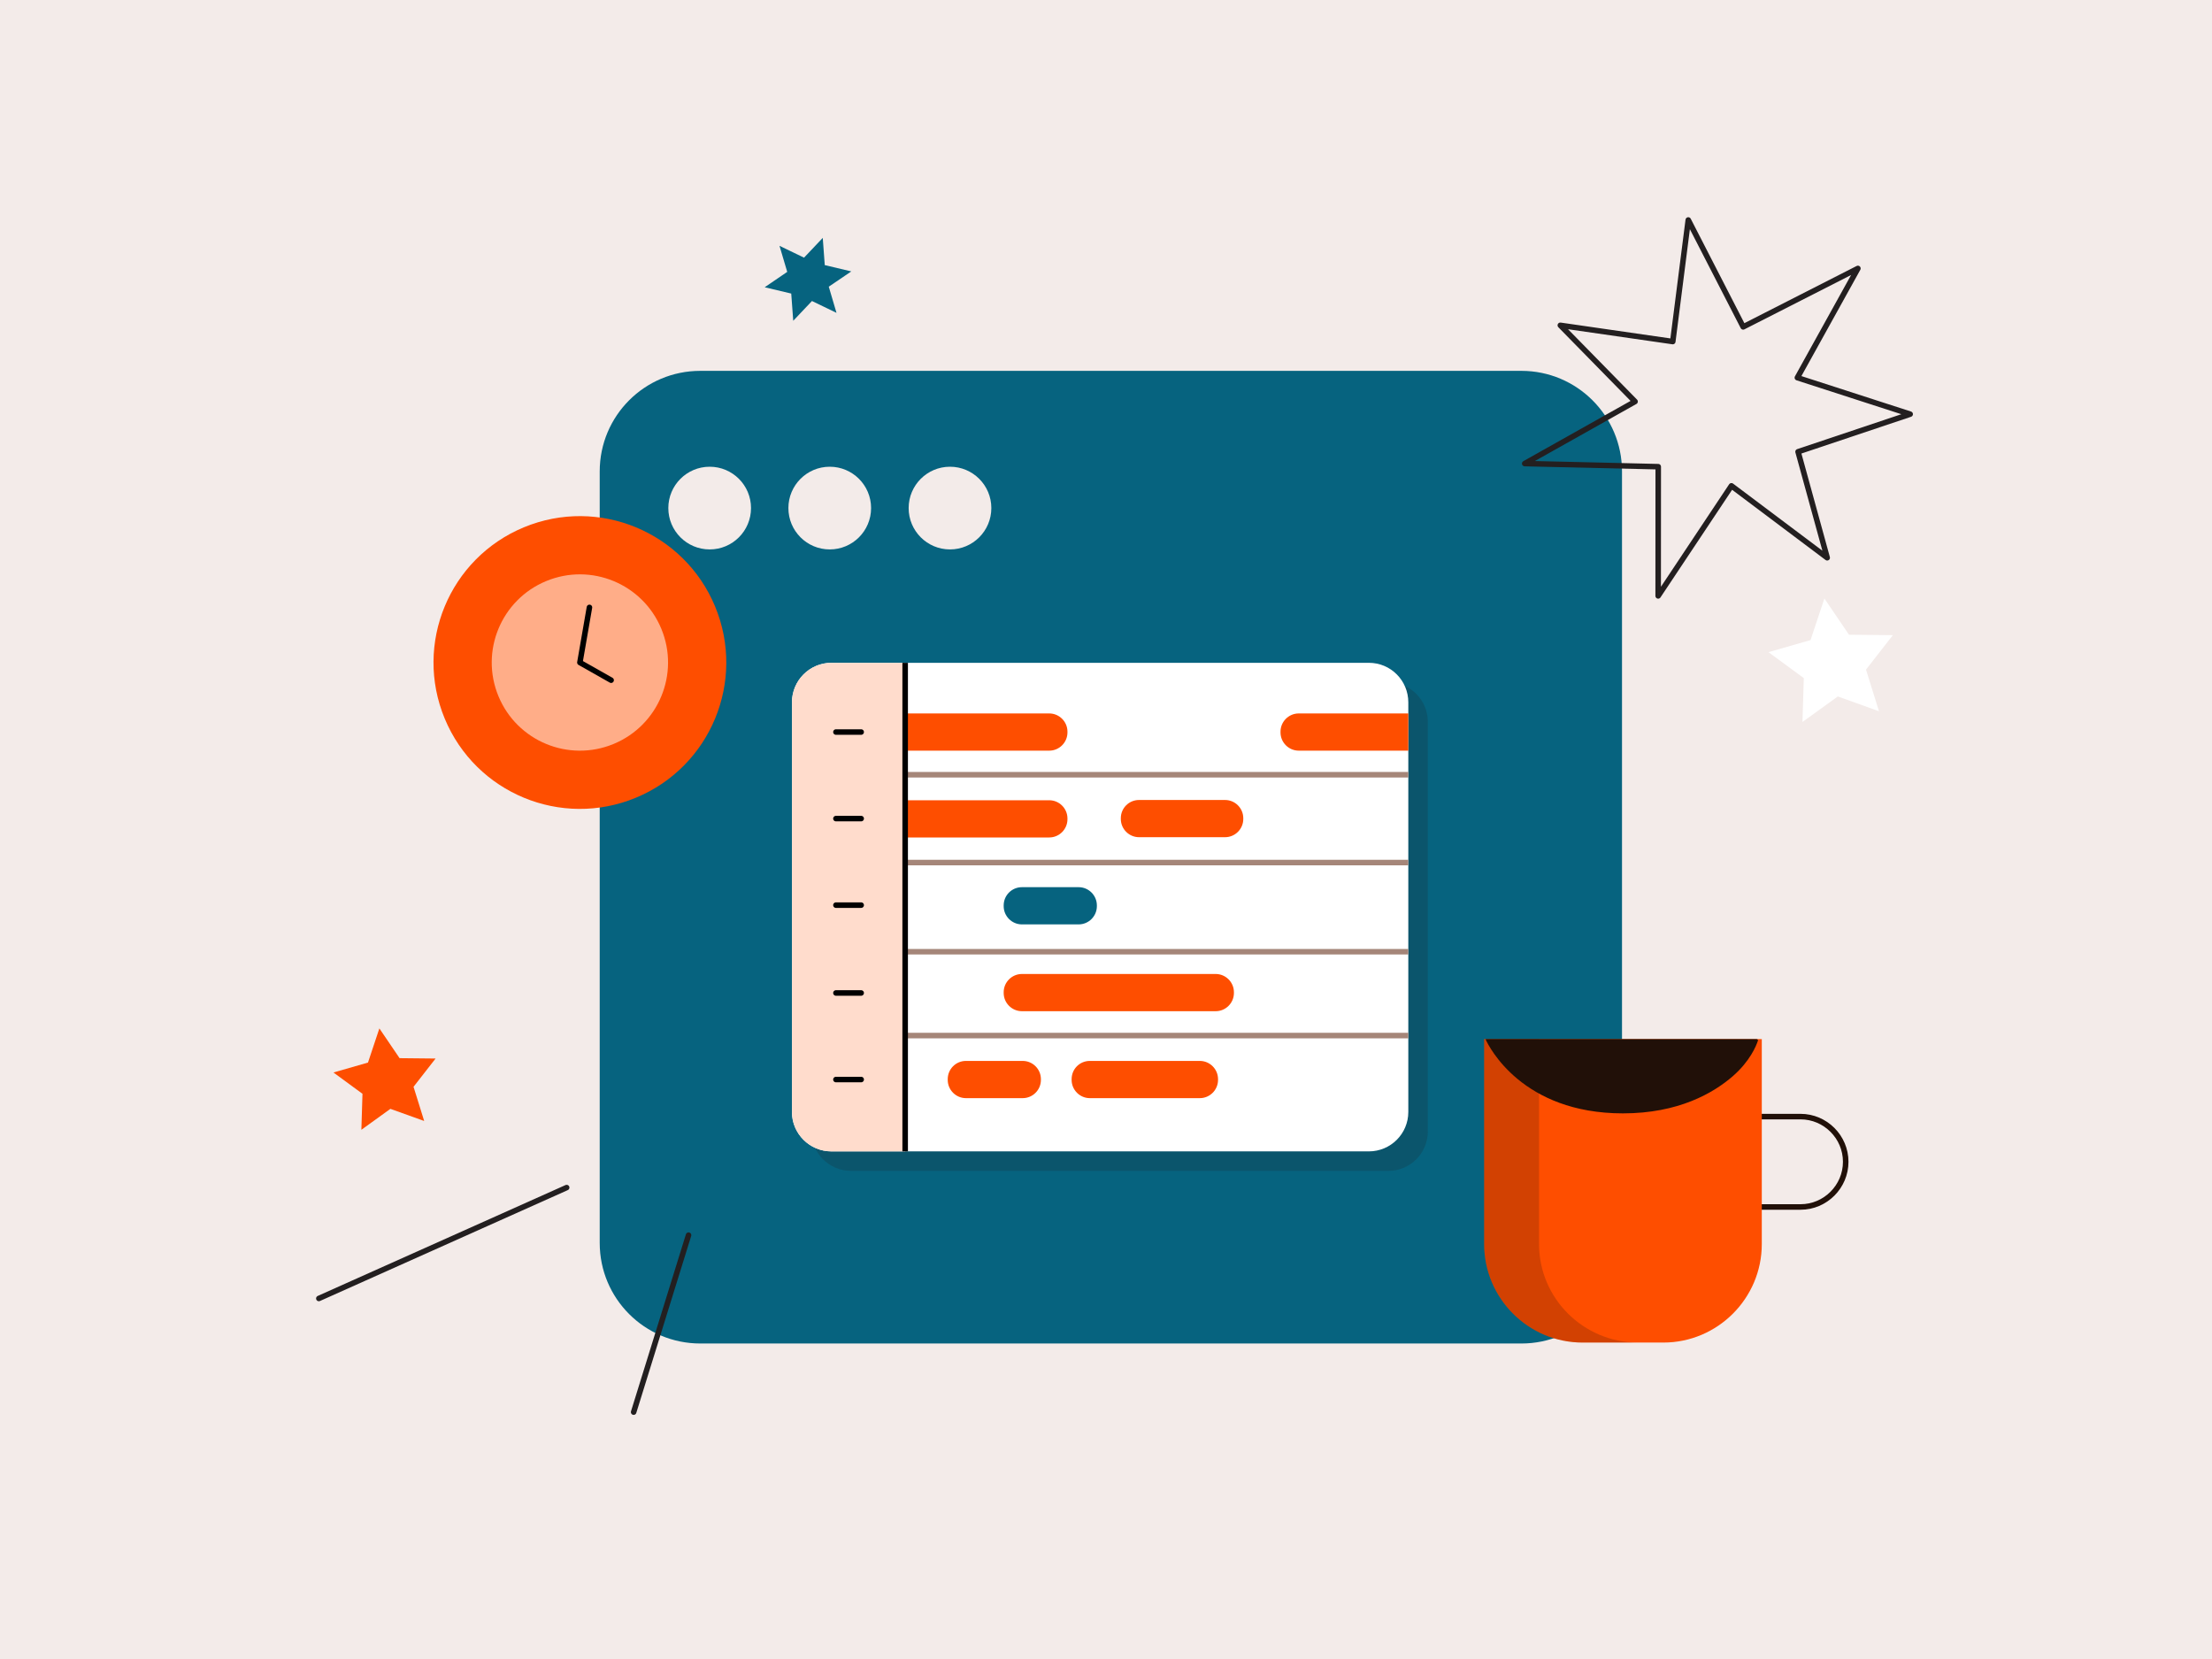
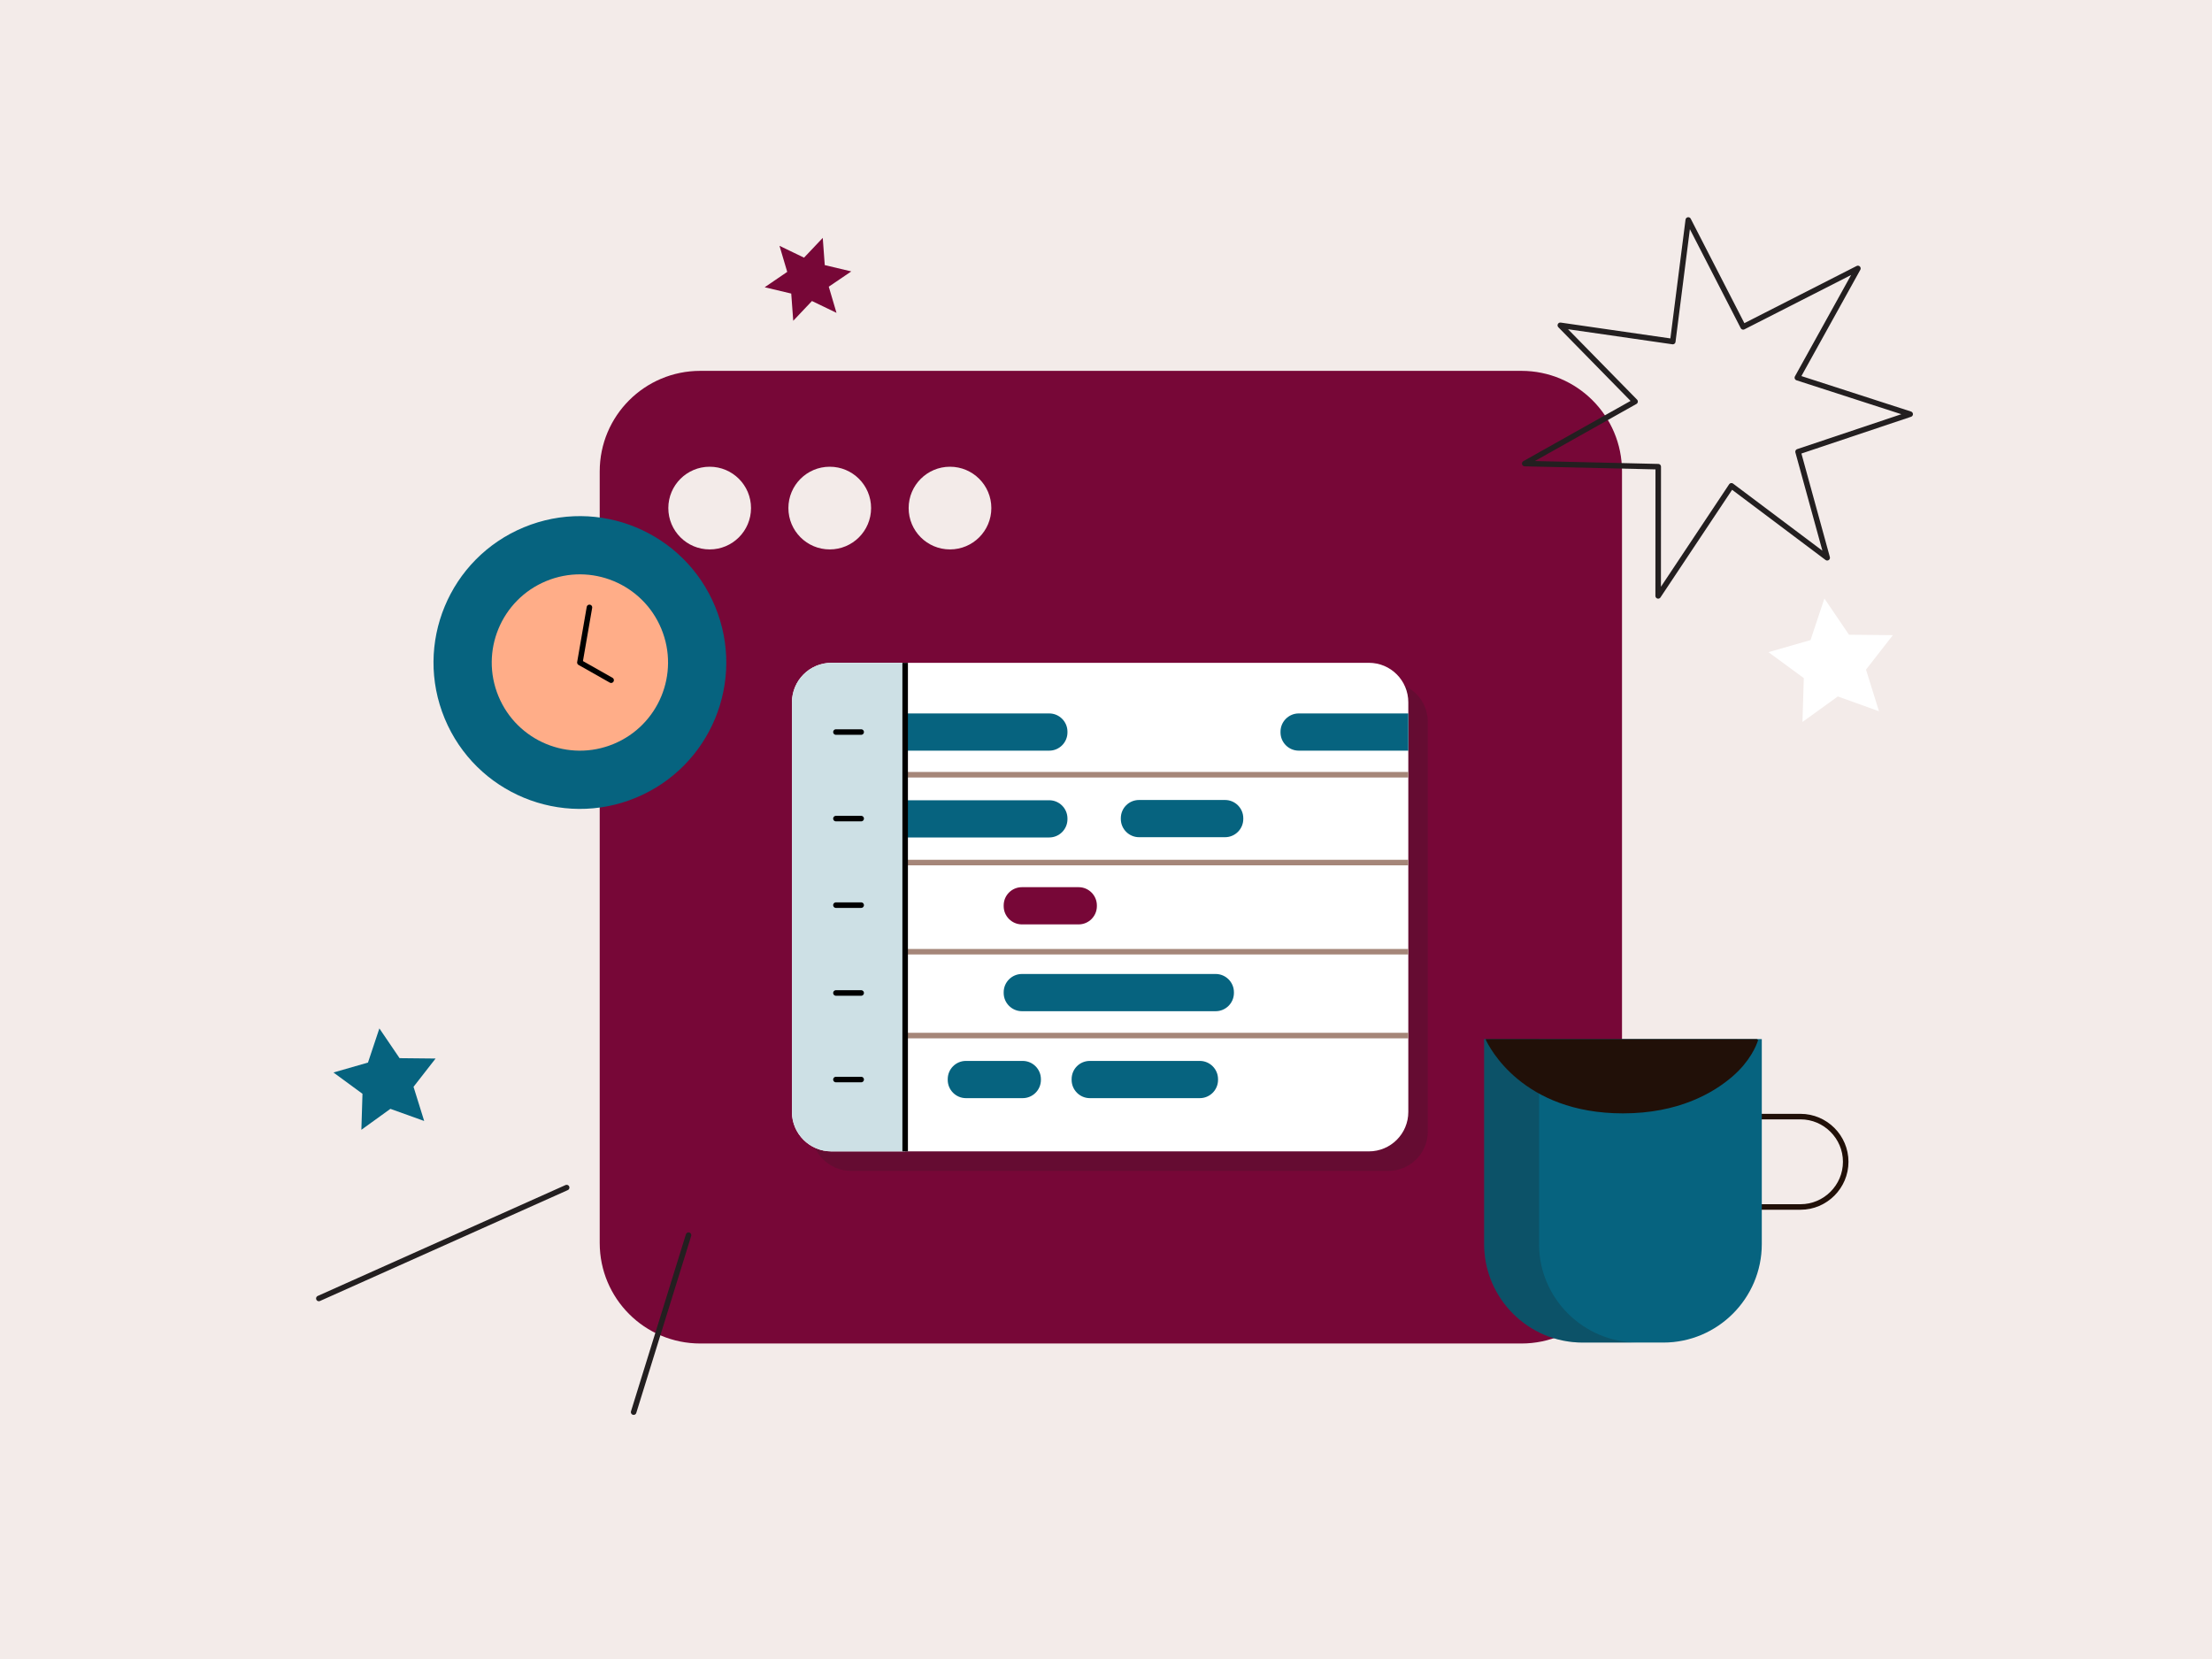
<svg xmlns="http://www.w3.org/2000/svg" height="1200" width="1600" version="1.1">
  <rect fill="#f3ebe9" width="1600" height="1200" />
  <g>
-     <path d="M1100.5 268.25H506.53C466.31 268.25 433.79 300.77 433.79 340.99V899.04C433.79 939.27 466.31 971.79 506.53 971.79H1100.5C1140.72 971.79 1173.24 939.27 1173.24 899.04V340.99C1173.24 300.77 1140.59 268.25 1100.5 268.25Z" fill="#06637f" opacity="1" stroke-width="4" stroke="none" />
+     <path d="M1100.5 268.25H506.53C466.31 268.25 433.79 300.77 433.79 340.99V899.04C433.79 939.27 466.31 971.79 506.53 971.79H1100.5C1140.72 971.79 1173.24 939.27 1173.24 899.04V340.99C1173.24 300.77 1140.59 268.25 1100.5 268.25Z" fill="#770737" opacity="1" stroke-width="4" stroke="none" />
    <path d="M513.33 397.41C529.85 397.41 543.23 384.03 543.23 367.5 543.23 350.98 529.85 337.6 513.33 337.6 496.8 337.6 483.42 350.98 483.42 367.5 483.42 384.03 496.8 397.41 513.33 397.41Z" fill="#f3ebe9" opacity="1" stroke-width="4" stroke="none" />
    <path d="M600.17 397.41C616.69 397.41 630.08 384.03 630.08 367.5 630.08 350.98 616.69 337.6 600.17 337.6 583.65 337.6 570.27 350.98 570.27 367.5 570.27 384.03 583.65 397.41 600.17 397.41Z" fill="#f3ebe9" opacity="1" stroke-width="4" stroke="none" />
    <path d="M687.15 397.41C703.67 397.41 717.06 384.03 717.06 367.5 717.06 350.98 703.67 337.6 687.15 337.6 670.63 337.6 657.25 350.98 657.25 367.5 657.25 384.03 670.63 397.41 687.15 397.41Z" fill="#f3ebe9" opacity="1" stroke-width="4" stroke="none" />
  </g>
  <g>
    <path d="M615.57 493.55H1004.27C1020.08 493.55 1032.79 506.35 1032.79 522.16V818.42C1032.79 834.23 1019.99 846.94 1004.27 846.94H615.57C599.76 846.94 586.95 834.14 586.95 818.42V522.16C587.05 506.35 599.76 493.55 615.57 493.55Z" fill="#202020" opacity="0.2" stroke-width="4" stroke="none" />
    <path d="M601.45 479.43H990.15C1005.96 479.43 1018.67 492.23 1018.67 508.04V804.3C1018.67 820.11 1005.87 832.82 990.15 832.82H601.45C585.63 832.82 572.83 820.02 572.83 804.3V508.04C572.93 492.23 585.63 479.43 601.45 479.43Z" fill="#ffffff" opacity="1" stroke-width="4" stroke="none" />
-     <path d="M636.09 516.05H758.94C766.19 516.05 772.12 521.98 772.12 529.22V529.79C772.12 537.04 766.19 542.97 758.94 542.97H636.09C628.84 542.97 622.91 537.04 622.91 529.79V529.22C622.91 521.98 628.84 516.05 636.09 516.05Z" fill="#fe4e00" opacity="1" stroke-width="4" stroke="none" />
-     <path d="M939.41 516.05H1018.67V542.97H939.41C932.16 542.97 926.23 537.04 926.23 529.79V529.22C926.23 521.98 932.16 516.05 939.41 516.05Z" fill="#fe4e00" opacity="1" stroke-width="4" stroke="none" />
-     <path d="M739.17 641.72H780.22C787.47 641.72 793.4 647.65 793.4 654.9V655.46C793.4 662.71 787.47 668.64 780.22 668.64H739.17C731.93 668.64 725.99 662.71 725.99 655.46V654.9C725.99 647.56 731.93 641.72 739.17 641.72Z" fill="#06637f" opacity="1" stroke-width="4" stroke="none" />
-     <path d="M698.69 767.39H739.74C746.99 767.39 752.92 773.32 752.92 780.57V781.14C752.92 788.39 746.99 794.32 739.74 794.32H698.69C691.45 794.32 685.52 788.39 685.52 781.14V780.57C685.52 773.23 691.45 767.39 698.69 767.39Z" fill="#fe4e00" opacity="1" stroke-width="4" stroke="none" />
-     <path d="M788.31 767.39H867.86C875.11 767.39 881.04 773.32 881.04 780.57V781.14C881.04 788.39 875.11 794.32 867.86 794.32H788.31C781.07 794.32 775.14 788.39 775.14 781.14V780.57C775.14 773.23 780.97 767.39 788.31 767.39Z" fill="#fe4e00" opacity="1" stroke-width="4" stroke="none" />
-     <path d="M739.17 704.51H879.35C886.59 704.51 892.53 710.44 892.53 717.69V718.25C892.53 725.5 886.59 731.43 879.35 731.43H739.17C731.93 731.43 725.99 725.5 725.99 718.25V717.69C725.99 710.44 731.93 704.51 739.17 704.51Z" fill="#fe4e00" opacity="1" stroke-width="4" stroke="none" />
-     <path d="M636.09 578.84H758.94C766.19 578.84 772.12 584.77 772.12 592.01V592.58C772.12 599.83 766.19 605.76 758.94 605.76H636.09C628.84 605.76 622.91 599.83 622.91 592.58V592.01C622.91 584.77 628.84 578.84 636.09 578.84Z" fill="#fe4e00" opacity="1" stroke-width="4" stroke="none" />
-     <path d="M823.9 578.65H886.12C893.37 578.65 899.3 584.58 899.3 591.83V592.39C899.3 599.64 893.37 605.57 886.12 605.57H823.9C816.65 605.57 810.72 599.64 810.72 592.39V591.83C810.72 584.48 816.65 578.65 823.9 578.65Z" fill="#fe4e00" opacity="1" stroke-width="4" stroke="none" />
+     <path d="M636.09 516.05H758.94C766.19 516.05 772.12 521.98 772.12 529.22V529.79C772.12 537.04 766.19 542.97 758.94 542.97H636.09C628.84 542.97 622.91 537.04 622.91 529.79V529.22C622.91 521.98 628.84 516.05 636.09 516.05Z" fill="#06637F" opacity="1" stroke-width="4" stroke="none" />
+     <path d="M939.41 516.05H1018.67V542.97H939.41C932.16 542.97 926.23 537.04 926.23 529.79V529.22C926.23 521.98 932.16 516.05 939.41 516.05Z" fill="#06637F" opacity="1" stroke-width="4" stroke="none" />
+     <path d="M739.17 641.72H780.22C787.47 641.72 793.4 647.65 793.4 654.9V655.46C793.4 662.71 787.47 668.64 780.22 668.64H739.17C731.93 668.64 725.99 662.71 725.99 655.46V654.9C725.99 647.56 731.93 641.72 739.17 641.72Z" fill="#770737" opacity="1" stroke-width="4" stroke="none" />
+     <path d="M698.69 767.39H739.74C746.99 767.39 752.92 773.32 752.92 780.57V781.14C752.92 788.39 746.99 794.32 739.74 794.32H698.69C691.45 794.32 685.52 788.39 685.52 781.14V780.57C685.52 773.23 691.45 767.39 698.69 767.39Z" fill="#06637F" opacity="1" stroke-width="4" stroke="none" />
+     <path d="M788.31 767.39H867.86C875.11 767.39 881.04 773.32 881.04 780.57V781.14C881.04 788.39 875.11 794.32 867.86 794.32H788.31C781.07 794.32 775.14 788.39 775.14 781.14V780.57C775.14 773.23 780.97 767.39 788.31 767.39Z" fill="#06637F" opacity="1" stroke-width="4" stroke="none" />
+     <path d="M739.17 704.51H879.35C886.59 704.51 892.53 710.44 892.53 717.69V718.25C892.53 725.5 886.59 731.43 879.35 731.43H739.17C731.93 731.43 725.99 725.5 725.99 718.25V717.69C725.99 710.44 731.93 704.51 739.17 704.51Z" fill="#06637F" opacity="1" stroke-width="4" stroke="none" />
+     <path d="M636.09 578.84H758.94C766.19 578.84 772.12 584.77 772.12 592.01V592.58C772.12 599.83 766.19 605.76 758.94 605.76H636.09C628.84 605.76 622.91 599.83 622.91 592.58V592.01C622.91 584.77 628.84 578.84 636.09 578.84Z" fill="#06637F" opacity="1" stroke-width="4" stroke="none" />
+     <path d="M823.9 578.65H886.12C893.37 578.65 899.3 584.58 899.3 591.83V592.39C899.3 599.64 893.37 605.57 886.12 605.57H823.9C816.65 605.57 810.72 599.64 810.72 592.39V591.83C810.72 584.48 816.65 578.65 823.9 578.65Z" fill="#06637F" opacity="1" stroke-width="4" stroke="none" />
    <path d="M601.45 479.43H654.73V832.82H601.45C585.63 832.82 572.83 820.02 572.83 804.3V508.04C572.83 492.23 585.63 479.43 601.45 479.43Z" fill="#ffffff" opacity="1" stroke-width="4" stroke="none" />
-     <path d="M601.45 479.43H654.73V832.82H601.45C585.63 832.82 572.83 820.02 572.83 804.3V508.04C572.83 492.23 585.63 479.43 601.45 479.43Z" fill="#fe4e00" opacity="0.2" stroke-width="4" stroke="none" />
+     <path d="M601.45 479.43H654.73V832.82H601.45C585.63 832.82 572.83 820.02 572.83 804.3V508.04C572.83 492.23 585.63 479.43 601.45 479.43Z" fill="#06637F" opacity="0.2" stroke-width="4" stroke="none" />
    <path d="M1018.67 560.38H655.67" stroke="#a58679" stroke-width="4" stroke-linejoin="round" opacity="1" fill="none" />
    <path d="M1018.67 623.93H655.67" stroke="#a58679" stroke-width="4" stroke-linejoin="round" opacity="1" fill="none" />
    <path d="M1018.67 688.41H655.67" stroke="#a58679" stroke-width="4" stroke-linejoin="round" opacity="1" fill="none" />
    <path d="M1018.67 749.04H655.67" stroke="#a58679" stroke-width="4" stroke-linejoin="round" opacity="1" fill="none" />
    <path d="M654.73 479.43V832.82" stroke="#000000" stroke-width="4" stroke-linejoin="round" opacity="1" fill="none" />
    <path d="M604.65 529.51H622.91" stroke="#000000" stroke-width="4" stroke-linecap="round" stroke-linejoin="round" opacity="1" fill="none" />
    <path d="M604.65 592.11H622.91" stroke="#000000" stroke-width="4" stroke-linecap="round" stroke-linejoin="round" opacity="1" fill="none" />
    <path d="M604.65 654.71H622.91" stroke="#000000" stroke-width="4" stroke-linecap="round" stroke-linejoin="round" opacity="1" fill="none" />
    <path d="M604.65 718.25H622.91" stroke="#000000" stroke-width="4" stroke-linecap="round" stroke-linejoin="round" opacity="1" fill="none" />
    <path d="M604.65 780.86H622.91" stroke="#000000" stroke-width="4" stroke-linecap="round" stroke-linejoin="round" opacity="1" fill="none" />
  </g>
  <g>
    <path d="M1302.37 807.67H1236.52V873.04H1302.37C1320.34 873.04 1335.05 858.33 1335.05 840.35 1335.05 822.38 1320.34 807.67 1302.37 807.67Z" stroke="#211008" stroke-width="4" stroke-linecap="round" stroke-linejoin="round" opacity="1" fill="none" />
-     <path d="M1203.13 971.11C1242.36 971.11 1274.35 939.12 1274.35 899.9V751.63H1073.54V899.9C1073.54 939.12 1105.53 971.11 1144.76 971.11H1203.13Z" fill="#fe4e00" opacity="1" stroke-width="4" stroke="none" />
+     <path d="M1203.13 971.11C1242.36 971.11 1274.35 939.12 1274.35 899.9V751.63H1073.54V899.9C1073.54 939.12 1105.53 971.11 1144.76 971.11H1203.13Z" fill="#06637F" opacity="1" stroke-width="4" stroke="none" />
    <path d="M1184.45 971.11C1145.22 970.88 1113.24 939.12 1113.24 899.9V751.63H1073.54V899.9C1073.54 939.12 1105.53 971.11 1144.76 971.11H1184.45Z" fill="#211008" opacity="0.2" stroke-width="4" stroke="none" />
    <path d="M1173.94 805.33C1214.1 805.33 1239.32 790.62 1253.33 778.48 1265.94 767.5 1270.38 756.3 1271.54 752.79 1271.78 752.33 1271.31 751.63 1270.61 751.63H1074.94C1074.71 751.63 1074.48 751.86 1074.71 752.09 1077.04 757 1100.86 805.33 1173.94 805.33Z" fill="#211008" opacity="1" stroke-width="4" stroke="none" />
  </g>
  <g>
-     <path d="M459.98 577.01C514 554.63 539.64 492.7 517.25 438.68 494.87 384.67 432.94 359.03 378.92 381.42 324.91 403.8 299.27 465.73 321.66 519.74 344.04 573.76 405.97 599.4 459.98 577.01Z" fill="#fe4e00" opacity="1" stroke-width="4" stroke="none" />
+     <path d="M459.98 577.01C514 554.63 539.64 492.7 517.25 438.68 494.87 384.67 432.94 359.03 378.92 381.42 324.91 403.8 299.27 465.73 321.66 519.74 344.04 573.76 405.97 599.4 459.98 577.01Z" fill="#06637F" opacity="1" stroke-width="4" stroke="none" />
    <path d="M443.86 538.11C476.39 524.63 491.83 487.34 478.35 454.81 464.87 422.27 427.58 406.83 395.04 420.32 362.51 433.8 347.07 471.09 360.56 503.62 374.04 536.15 411.33 551.59 443.86 538.11Z" fill="#ffad88" opacity="1" stroke-width="4" stroke="none" />
    <path d="M426.36 439.35L419.45 479.21 442.04 492" stroke="#000000" stroke-width="4" stroke-linecap="round" stroke-linejoin="round" opacity="1" fill="none" />
  </g>
  <g>
    <path d="M409.88 859.01L230.63 939.22" stroke="#231f20" stroke-width="4" stroke-linecap="round" stroke-linejoin="round" opacity="1" fill="none" />
    <path d="M498.04 893.43L458.33 1021.42" stroke="#231f20" stroke-width="4" stroke-linecap="round" stroke-linejoin="round" opacity="1" fill="none" />
  </g>
  <g>
    <path d="M1260.89 236.44L1343.87 194.17 1300.08 273.18 1381.68 299.57 1300.59 326.76 1321.66 403.44 1252.39 351.41 1199.4 431.03 1199.45 337.57 1102.87 335.31 1182.69 290.45 1128.63 235.31 1209.96 247.05 1221.17 159.12 1260.89 236.44Z" stroke="#231f20" stroke-width="4" stroke-linecap="round" stroke-linejoin="round" opacity="1" fill="none" />
  </g>
  <g>
-     <path d="M274.41 743.88L289.02 765.4 315.06 765.67 299.12 786.12 306.82 810.83 282.38 802.06 261.39 817.21 262.19 791.17 241.2 775.76 266.17 768.59 274.41 743.88Z" fill="#fe4e00" opacity="1" stroke-width="4" stroke="none" />
+     <path d="M274.41 743.88L289.02 765.4 315.06 765.67 299.12 786.12 306.82 810.83 282.38 802.06 261.39 817.21 262.19 791.17 241.2 775.76 266.17 768.59 274.41 743.88Z" fill="#06637F" opacity="1" stroke-width="4" stroke="none" />
  </g>
  <g>
    <path d="M1319.63 432.89L1337.43 459.11 1369.16 459.43 1349.73 484.35 1359.12 514.46 1329.34 503.77 1303.77 522.22 1304.74 490.5 1279.17 471.73 1309.6 462.99 1319.63 432.89Z" fill="#ffffff" opacity="1" stroke-width="4" stroke="none" />
  </g>
  <g>
-     <path d="M596.57 191.76L615.77 196.32 599.47 207.37 605.06 226.29 587.31 217.73 573.77 232.03 572.32 212.34 553.12 207.78 569.42 196.66 563.83 177.81 581.58 186.37 595.12 172.07 596.57 191.76Z" fill="#06637f" opacity="1" stroke-width="4" stroke="none" />
+     <path d="M596.57 191.76L615.77 196.32 599.47 207.37 605.06 226.29 587.31 217.73 573.77 232.03 572.32 212.34 553.12 207.78 569.42 196.66 563.83 177.81 581.58 186.37 595.12 172.07 596.57 191.76Z" fill="#770737" opacity="1" stroke-width="4" stroke="none" />
  </g>
</svg>
